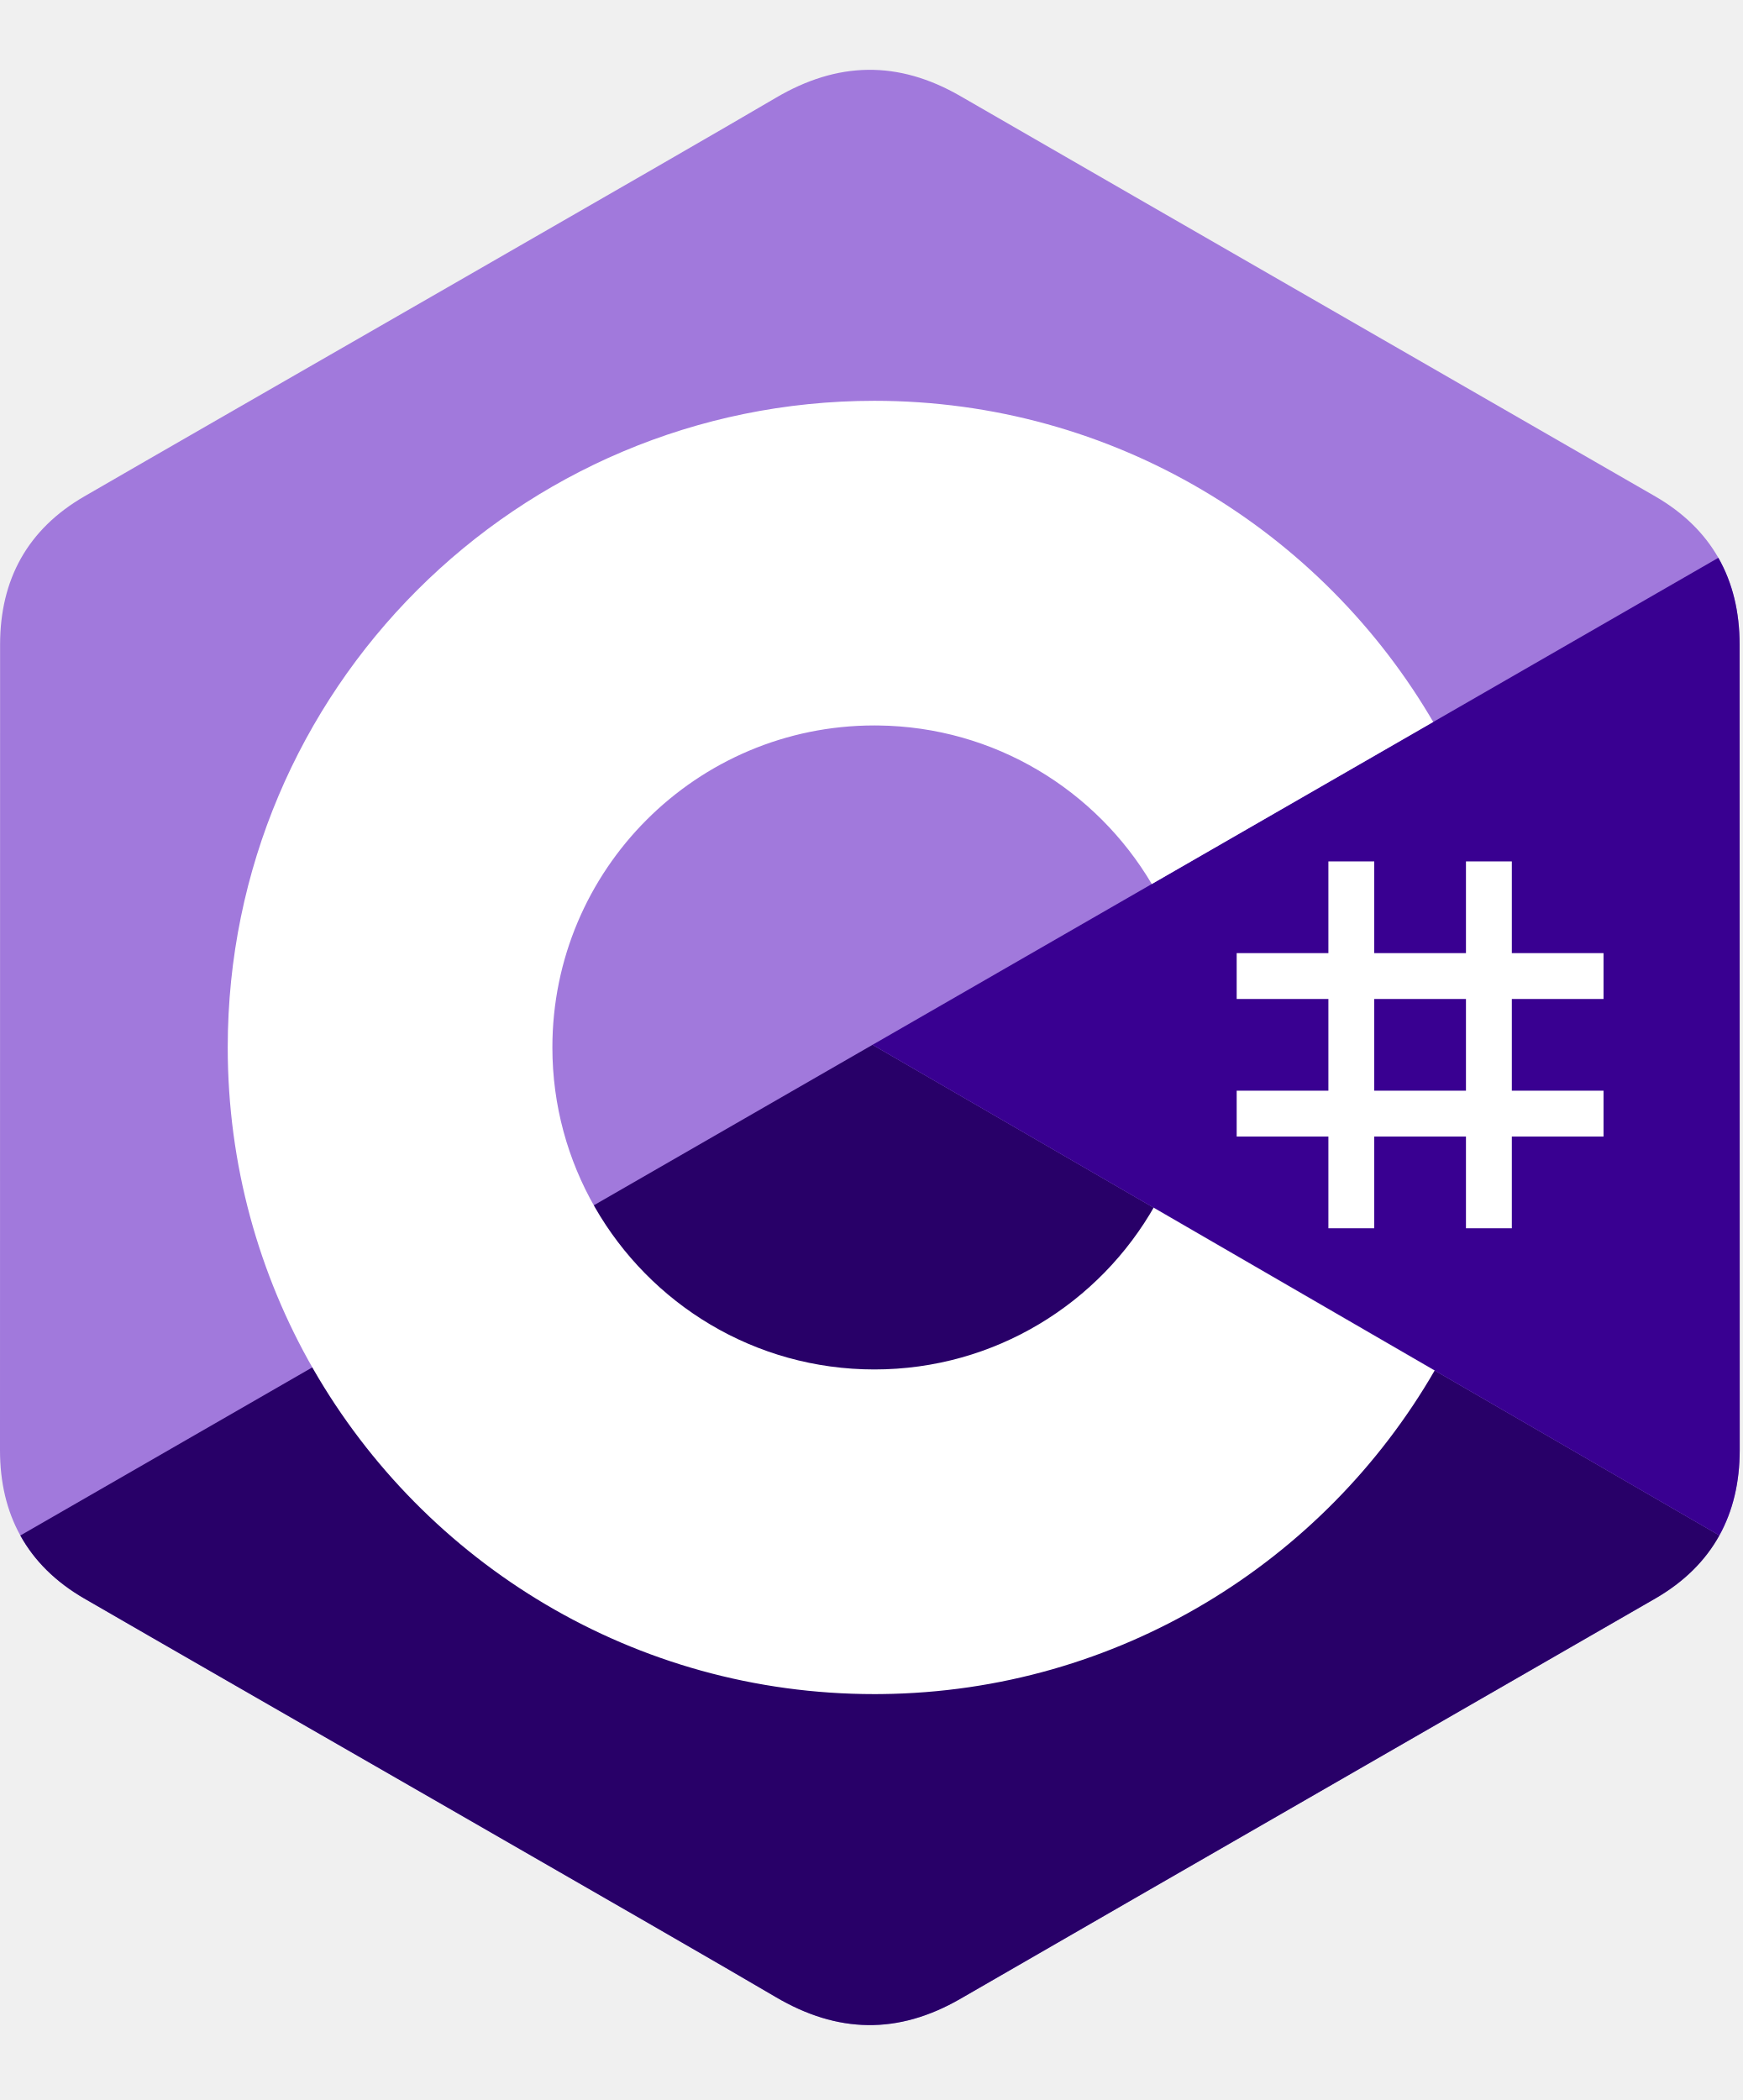
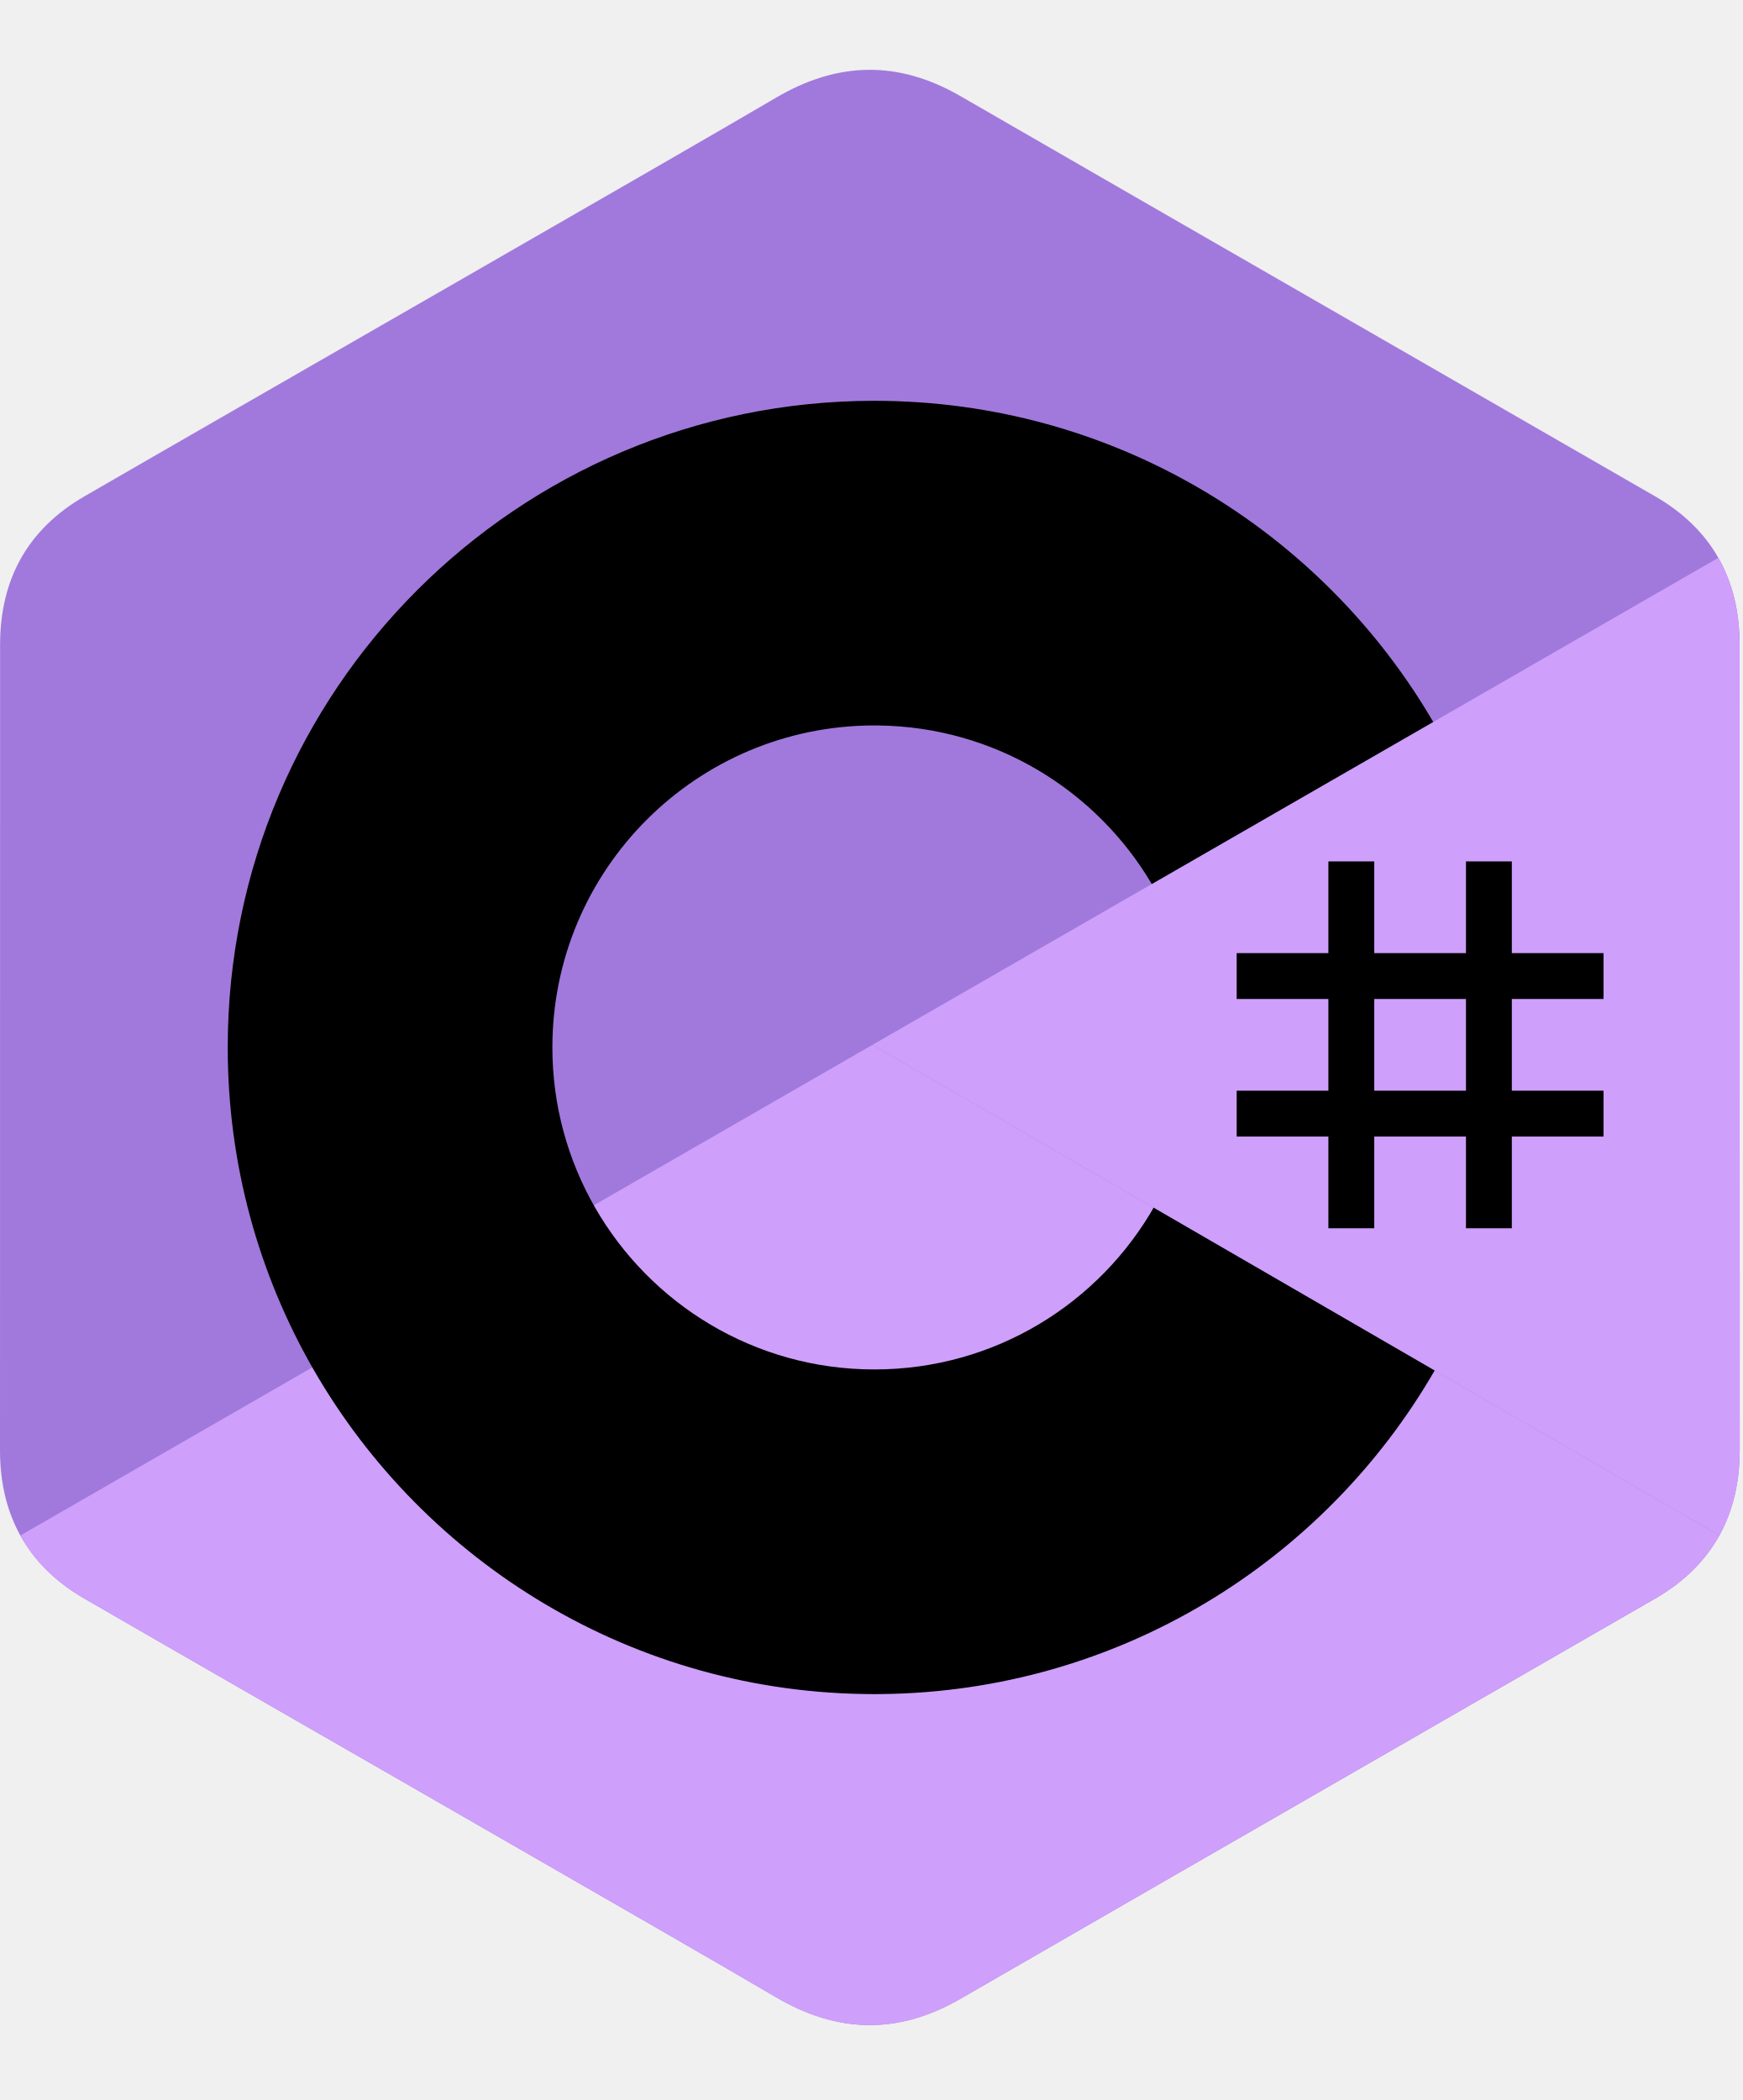
<svg xmlns="http://www.w3.org/2000/svg" width="156px" height="188px" viewBox="0 0 256 288" version="1.1" preserveAspectRatio="xMidYMid">
  <g>
    <path d="M255.569,84.452 C255.567,79.622 254.534,75.354 252.445,71.691 C250.393,68.089 247.32,65.07 243.198,62.683 C209.173,43.064 175.115,23.505 141.101,3.866 C131.931,-1.428 123.04,-1.235 113.938,4.135 C100.395,12.122 32.59,50.969 12.385,62.672 C4.064,67.489 0.015,74.861 0.013,84.443 C0,123.898 0.013,163.352 0,202.808 C0,207.532 0.991,211.717 2.988,215.325 C5.041,219.036 8.157,222.138 12.374,224.579 C32.58,236.282 100.394,275.126 113.934,283.115 C123.04,288.488 131.931,288.68 141.104,283.384 C175.119,263.744 209.179,244.186 243.209,224.567 C247.426,222.127 250.542,219.023 252.595,215.315 C254.589,211.707 255.582,207.522 255.582,202.797 C255.582,202.797 255.582,123.908 255.569,84.452" fill="#A179DC" fill-rule="nonzero" />
-     <path d="M128.182,143.241 L2.988,215.325 C5.041,219.036 8.157,222.138 12.374,224.579 C32.58,236.282 100.394,275.126 113.934,283.115 C123.04,288.488 131.931,288.68 141.104,283.384 C175.119,263.744 209.179,244.186 243.209,224.567 C247.426,222.127 250.542,219.023 252.595,215.315 L128.182,143.241" fill="#280068" fill-rule="nonzero" />
-     <path d="M255.569,84.452 C255.567,79.622 254.534,75.354 252.445,71.691 L128.182,143.241 L252.595,215.315 C254.589,211.707 255.58,207.522 255.582,202.797 C255.582,202.797 255.582,123.908 255.569,84.452" fill="#390091" fill-rule="nonzero" />
-     <path d="M201.892,116.294 L201.892,129.768 L215.366,129.768 L215.366,116.294 L222.103,116.294 L222.103,129.768 L235.577,129.768 L235.577,136.505 L222.103,136.505 L222.103,149.978 L235.577,149.978 L235.577,156.715 L222.103,156.715 L222.103,170.189 L215.366,170.189 L215.366,156.715 L201.892,156.715 L201.892,170.189 L195.155,170.189 L195.155,156.715 L181.682,156.715 L181.682,149.978 L195.155,149.978 L195.155,136.505 L181.682,136.505 L181.682,129.768 L195.155,129.768 L195.155,116.294 L201.892,116.294 Z M215.366,136.505 L201.892,136.505 L201.892,149.978 L215.366,149.978 L215.366,136.505 Z" fill="#FFFFFF" />
-     <path d="M128.457,48.626 C163.601,48.626 194.284,67.712 210.719,96.082 L210.558,95.809 L169.21,119.617 C161.063,105.824 146.128,96.515 128.996,96.323 L128.457,96.32 C102.331,96.32 81.151,117.5 81.151,143.625 C81.151,152.169 83.428,160.178 87.39,167.095 C95.544,181.33 110.873,190.931 128.457,190.931 C146.15,190.931 161.566,181.208 169.678,166.821 L169.481,167.166 L210.768,191.084 C194.513,219.213 164.25,238.241 129.515,238.62 L128.457,238.626 C93.202,238.626 62.432,219.422 46.038,190.902 C38.035,176.979 33.456,160.838 33.456,143.625 C33.456,91.159 75.988,48.626 128.457,48.626 Z" fill="#FFFFFF" fill-rule="nonzero" />
+     <path d="M128.182,143.241 L2.988,215.325 C5.041,219.036 8.157,222.138 12.374,224.579 C32.58,236.282 100.394,275.126 113.934,283.115 C123.04,288.488 131.931,288.68 141.104,283.384 C175.119,263.744 209.179,244.186 243.209,224.567 C247.426,222.127 250.542,219.023 252.595,215.315 L128.182,143.241" fill="#ce9ffb" fill-rule="nonzero" />
+     <path d="M255.569,84.452 C255.567,79.622 254.534,75.354 252.445,71.691 L128.182,143.241 L252.595,215.315 C254.589,211.707 255.58,207.522 255.582,202.797 C255.582,202.797 255.582,123.908 255.569,84.452" fill="#ce9ffb" fill-rule="nonzero" />
+     <path d="M201.892,116.294 L201.892,129.768 L215.366,129.768 L215.366,116.294 L222.103,116.294 L222.103,129.768 L235.577,129.768 L235.577,136.505 L222.103,136.505 L222.103,149.978 L235.577,149.978 L235.577,156.715 L222.103,156.715 L222.103,170.189 L215.366,170.189 L215.366,156.715 L201.892,156.715 L201.892,170.189 L195.155,170.189 L195.155,156.715 L181.682,156.715 L181.682,149.978 L195.155,149.978 L195.155,136.505 L181.682,136.505 L181.682,129.768 L195.155,129.768 L195.155,116.294 L201.892,116.294 Z M215.366,136.505 L201.892,136.505 L201.892,149.978 L215.366,149.978 L215.366,136.505 Z" fill="black" />
+     <path d="M128.457,48.626 C163.601,48.626 194.284,67.712 210.719,96.082 L210.558,95.809 L169.21,119.617 C161.063,105.824 146.128,96.515 128.996,96.323 L128.457,96.32 C102.331,96.32 81.151,117.5 81.151,143.625 C81.151,152.169 83.428,160.178 87.39,167.095 C95.544,181.33 110.873,190.931 128.457,190.931 C146.15,190.931 161.566,181.208 169.678,166.821 L169.481,167.166 L210.768,191.084 C194.513,219.213 164.25,238.241 129.515,238.62 L128.457,238.626 C93.202,238.626 62.432,219.422 46.038,190.902 C38.035,176.979 33.456,160.838 33.456,143.625 C33.456,91.159 75.988,48.626 128.457,48.626 Z" fill="black" fill-rule="nonzero" />
  </g>
</svg>
